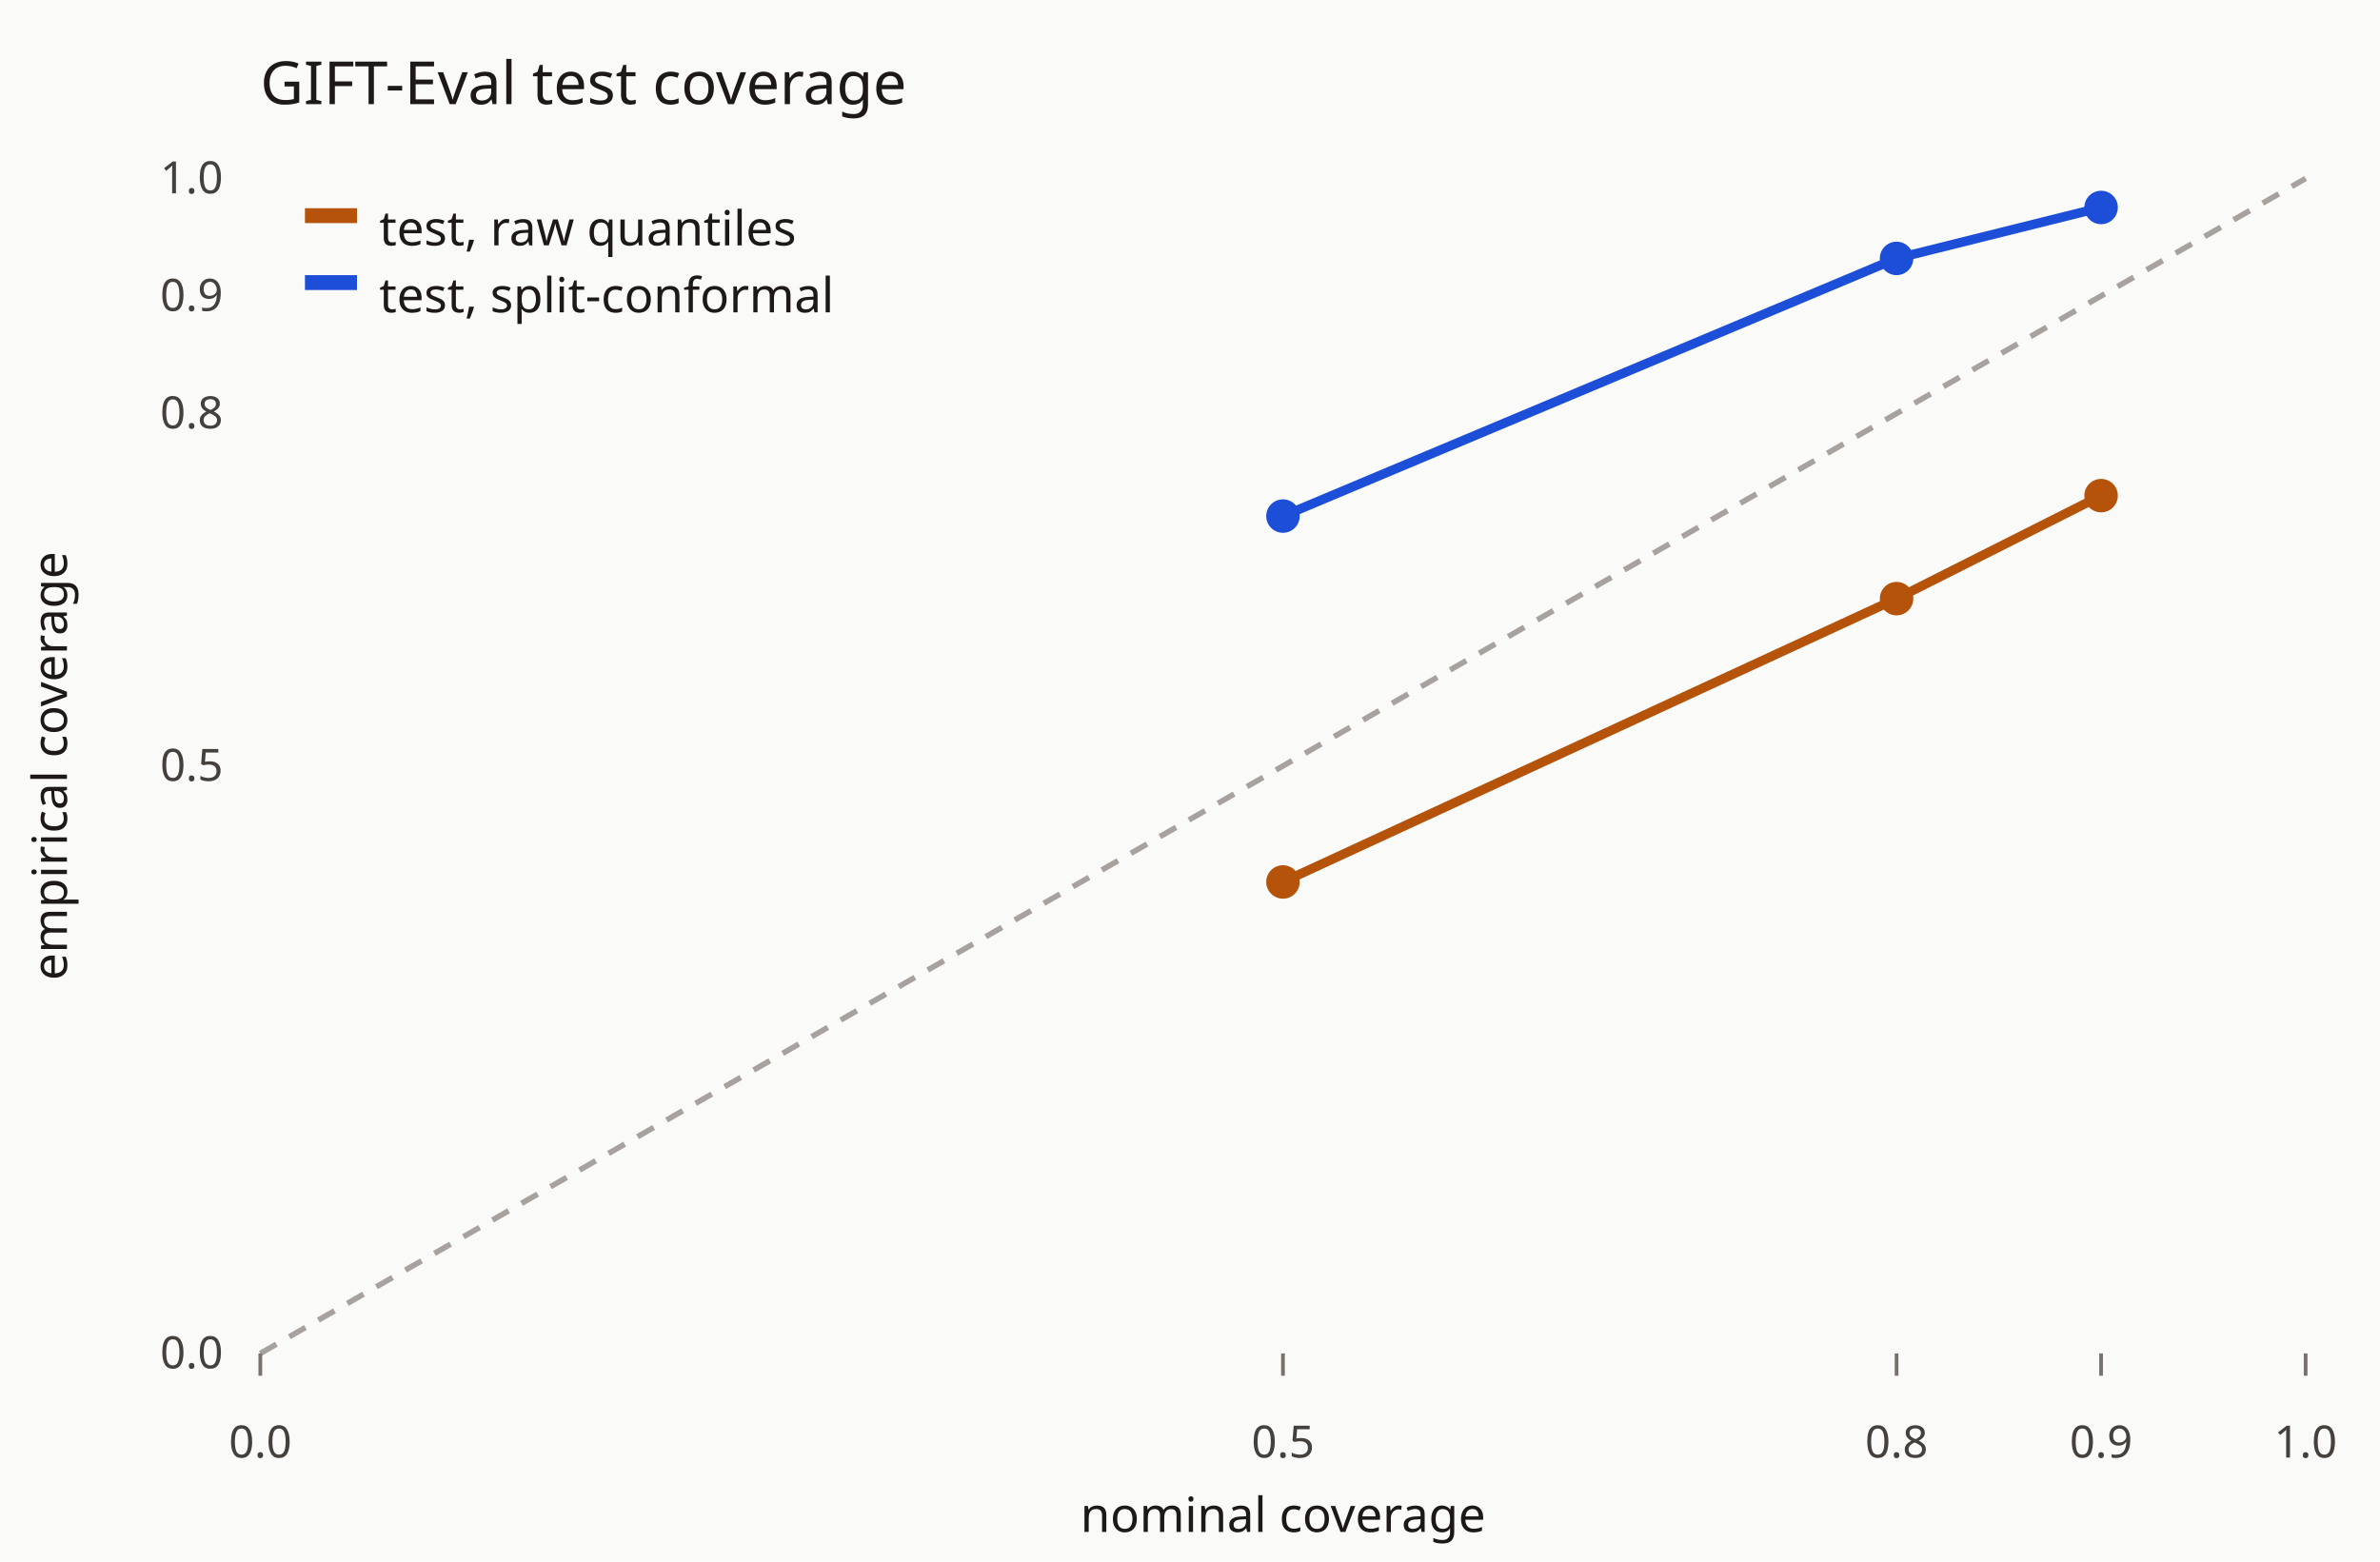
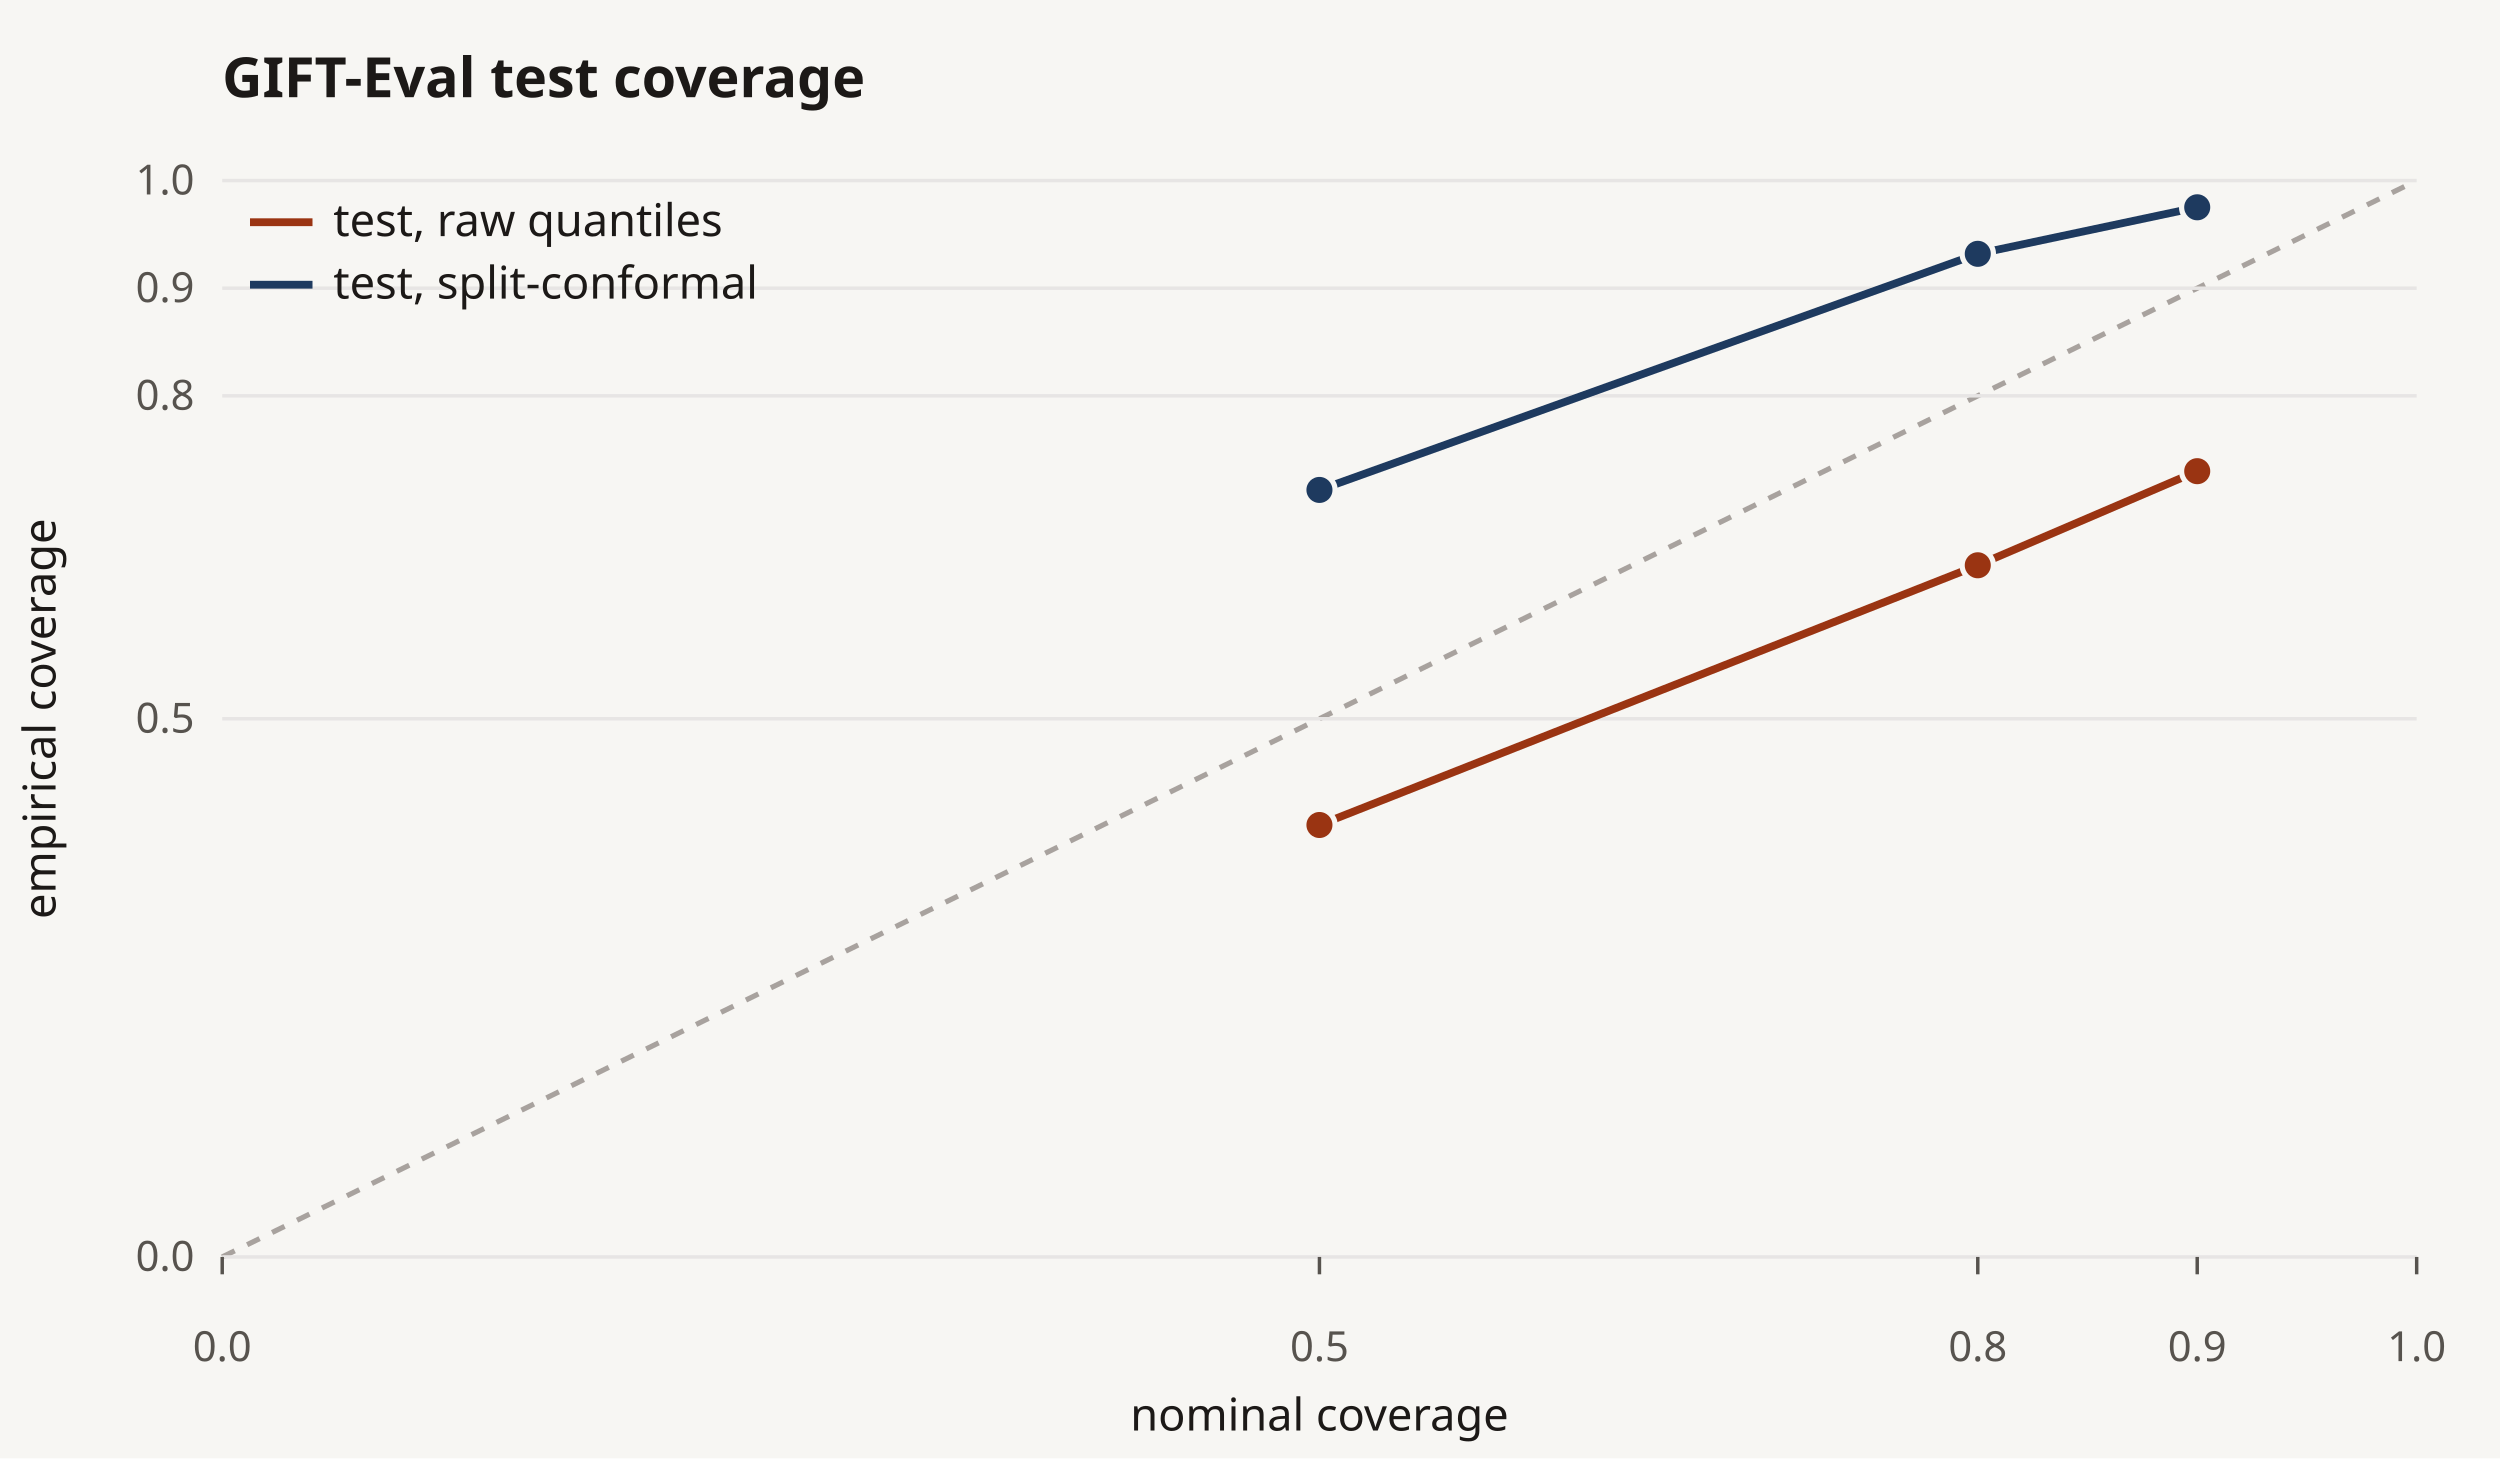
- <svg xmlns="http://www.w3.org/2000/svg" width="640" height="420" viewBox="0 0 640 420" role="img">
-   <rect width="100%" height="100%" fill="#fafaf9" />
-   <text x="70" y="28" font-family="ui-sans-serif, sans-serif" font-size="16" fill="#1c1917">GIFT-Eval test coverage</text>
-   <line x1="70.0" y1="364.0" x2="620.0" y2="48.0" stroke="#a8a29e" stroke-dasharray="5 4" stroke-width="1.5" />
-   <line x1="70.0" y1="364.0" x2="70.0" y2="370.0" stroke="#78716c" />
-   <text x="70.0" y="392" text-anchor="middle" font-family="ui-sans-serif, sans-serif" font-size="12" fill="#44403c">0.0</text>
-   <text x="60" y="368.0" text-anchor="end" font-family="ui-sans-serif, sans-serif" font-size="12" fill="#44403c">0.0</text>
-   <line x1="345.0" y1="364.0" x2="345.0" y2="370.0" stroke="#78716c" />
-   <text x="345.0" y="392" text-anchor="middle" font-family="ui-sans-serif, sans-serif" font-size="12" fill="#44403c">0.5</text>
-   <text x="60" y="210.0" text-anchor="end" font-family="ui-sans-serif, sans-serif" font-size="12" fill="#44403c">0.5</text>
-   <line x1="510.0" y1="364.0" x2="510.0" y2="370.0" stroke="#78716c" />
-   <text x="510.0" y="392" text-anchor="middle" font-family="ui-sans-serif, sans-serif" font-size="12" fill="#44403c">0.8</text>
-   <text x="60" y="115.2" text-anchor="end" font-family="ui-sans-serif, sans-serif" font-size="12" fill="#44403c">0.8</text>
-   <line x1="565.0" y1="364.0" x2="565.0" y2="370.0" stroke="#78716c" />
-   <text x="565.0" y="392" text-anchor="middle" font-family="ui-sans-serif, sans-serif" font-size="12" fill="#44403c">0.9</text>
-   <text x="60" y="83.6" text-anchor="end" font-family="ui-sans-serif, sans-serif" font-size="12" fill="#44403c">0.9</text>
-   <line x1="620.0" y1="364.0" x2="620.0" y2="370.0" stroke="#78716c" />
-   <text x="620.0" y="392" text-anchor="middle" font-family="ui-sans-serif, sans-serif" font-size="12" fill="#44403c">1.0</text>
-   <text x="60" y="52.0" text-anchor="end" font-family="ui-sans-serif, sans-serif" font-size="12" fill="#44403c">1.0</text>
-   <text x="345" y="412" text-anchor="middle" font-family="ui-sans-serif, sans-serif" font-size="13" fill="#1c1917">nominal coverage</text>
-   <text x="18" y="206" text-anchor="middle" transform="rotate(-90 18 206)" font-family="ui-sans-serif, sans-serif" font-size="13" fill="#1c1917">empirical coverage</text>
-   <polyline fill="none" stroke="#b45309" stroke-width="2.5" points="345.0,237.2 510.0,161.0 565.0,133.3" />
-   <circle cx="345.0" cy="237.2" r="4.5" fill="#b45309" />
-   <circle cx="510.0" cy="161.0" r="4.5" fill="#b45309" />
-   <circle cx="565.0" cy="133.3" r="4.5" fill="#b45309" />
-   <rect x="82" y="56" width="14" height="4" fill="#b45309" />
-   <text x="102" y="66" font-family="ui-sans-serif, sans-serif" font-size="13" fill="#1c1917">test, raw quantiles</text>
-   <polyline fill="none" stroke="#1d4ed8" stroke-width="2.5" points="345.0,138.8 510.0,69.5 565.0,55.8" />
-   <circle cx="345.0" cy="138.8" r="4.5" fill="#1d4ed8" />
-   <circle cx="510.0" cy="69.5" r="4.5" fill="#1d4ed8" />
-   <circle cx="565.0" cy="55.8" r="4.5" fill="#1d4ed8" />
-   <rect x="82" y="74" width="14" height="4" fill="#1d4ed8" />
-   <text x="102" y="84" font-family="ui-sans-serif, sans-serif" font-size="13" fill="#1c1917">test, split-conformal</text>
+ <svg xmlns="http://www.w3.org/2000/svg" width="720" height="420" viewBox="0 0 720 420" role="img" aria-labelledby="fig-title fig-desc">
+   <rect width="100%" height="100%" fill="#f7f6f3" />
+   <text x="64.0" y="28.0" text-anchor="start" font-family="ui-sans-serif, system-ui, sans-serif" font-size="16" font-weight="600" fill="#1c1917">GIFT-Eval test coverage</text>
+   <line x1="64.0" y1="362.0" x2="696.0" y2="52.0" stroke="#a8a29e" stroke-dasharray="4 4" stroke-width="1.5" />
+   <line x1="64" y1="362.0" x2="696" y2="362.0" stroke="#e7e5e4" />
+   <line x1="64.0" y1="362.0" x2="64.0" y2="367.0" stroke="#57534e" />
+   <text x="64.0" y="392.0" text-anchor="middle" font-family="ui-sans-serif, system-ui, sans-serif" font-size="12" font-weight="400" fill="#57534e">0.0</text>
+   <text x="56.0" y="366.0" text-anchor="end" font-family="ui-sans-serif, system-ui, sans-serif" font-size="12" font-weight="400" fill="#57534e">0.0</text>
+   <line x1="64" y1="207.0" x2="696" y2="207.0" stroke="#e7e5e4" />
+   <line x1="380.0" y1="362.0" x2="380.0" y2="367.0" stroke="#57534e" />
+   <text x="380.0" y="392.0" text-anchor="middle" font-family="ui-sans-serif, system-ui, sans-serif" font-size="12" font-weight="400" fill="#57534e">0.5</text>
+   <text x="56.0" y="211.0" text-anchor="end" font-family="ui-sans-serif, system-ui, sans-serif" font-size="12" font-weight="400" fill="#57534e">0.5</text>
+   <line x1="64" y1="114.0" x2="696" y2="114.0" stroke="#e7e5e4" />
+   <line x1="569.6" y1="362.0" x2="569.6" y2="367.0" stroke="#57534e" />
+   <text x="569.6" y="392.0" text-anchor="middle" font-family="ui-sans-serif, system-ui, sans-serif" font-size="12" font-weight="400" fill="#57534e">0.8</text>
+   <text x="56.0" y="118.0" text-anchor="end" font-family="ui-sans-serif, system-ui, sans-serif" font-size="12" font-weight="400" fill="#57534e">0.8</text>
+   <line x1="64" y1="83.0" x2="696" y2="83.0" stroke="#e7e5e4" />
+   <line x1="632.8" y1="362.0" x2="632.8" y2="367.0" stroke="#57534e" />
+   <text x="632.8" y="392.0" text-anchor="middle" font-family="ui-sans-serif, system-ui, sans-serif" font-size="12" font-weight="400" fill="#57534e">0.9</text>
+   <text x="56.0" y="87.0" text-anchor="end" font-family="ui-sans-serif, system-ui, sans-serif" font-size="12" font-weight="400" fill="#57534e">0.9</text>
+   <line x1="64" y1="52.0" x2="696" y2="52.0" stroke="#e7e5e4" />
+   <line x1="696.0" y1="362.0" x2="696.0" y2="367.0" stroke="#57534e" />
+   <text x="696.0" y="392.0" text-anchor="middle" font-family="ui-sans-serif, system-ui, sans-serif" font-size="12" font-weight="400" fill="#57534e">1.0</text>
+   <text x="56.0" y="56.0" text-anchor="end" font-family="ui-sans-serif, system-ui, sans-serif" font-size="12" font-weight="400" fill="#57534e">1.0</text>
+   <text x="380.0" y="412.0" text-anchor="middle" font-family="ui-sans-serif, system-ui, sans-serif" font-size="13" font-weight="400" fill="#1c1917">nominal coverage</text>
+   <text x="16" y="207" text-anchor="middle" transform="rotate(-90 16 207)" font-family="ui-sans-serif, system-ui, sans-serif" font-size="13" fill="#1c1917">empirical coverage</text>
+   <polyline fill="none" stroke="#9a3412" stroke-width="2.25" points="380.0,237.6 569.6,162.8 632.8,135.7" />
+   <circle cx="380.0" cy="237.6" r="4.5" fill="#9a3412" stroke="#f7f6f3" stroke-width="1.5" />
+   <circle cx="569.6" cy="162.8" r="4.5" fill="#9a3412" stroke="#f7f6f3" stroke-width="1.5" />
+   <circle cx="632.8" cy="135.7" r="4.5" fill="#9a3412" stroke="#f7f6f3" stroke-width="1.5" />
+   <line x1="72" y1="64" x2="90" y2="64" stroke="#9a3412" stroke-width="2.25" />
+   <text x="96.0" y="68.0" text-anchor="start" font-family="ui-sans-serif, system-ui, sans-serif" font-size="13" font-weight="400" fill="#1c1917">test, raw quantiles</text>
+   <polyline fill="none" stroke="#1e3a5f" stroke-width="2.25" points="380.0,141.1 569.6,73.1 632.8,59.7" />
+   <circle cx="380.0" cy="141.1" r="4.5" fill="#1e3a5f" stroke="#f7f6f3" stroke-width="1.5" />
+   <circle cx="569.6" cy="73.1" r="4.5" fill="#1e3a5f" stroke="#f7f6f3" stroke-width="1.5" />
+   <circle cx="632.8" cy="59.7" r="4.5" fill="#1e3a5f" stroke="#f7f6f3" stroke-width="1.5" />
+   <line x1="72" y1="82" x2="90" y2="82" stroke="#1e3a5f" stroke-width="2.25" />
+   <text x="96.0" y="86.0" text-anchor="start" font-family="ui-sans-serif, system-ui, sans-serif" font-size="13" font-weight="400" fill="#1c1917">test, split-conformal</text>
</svg>
